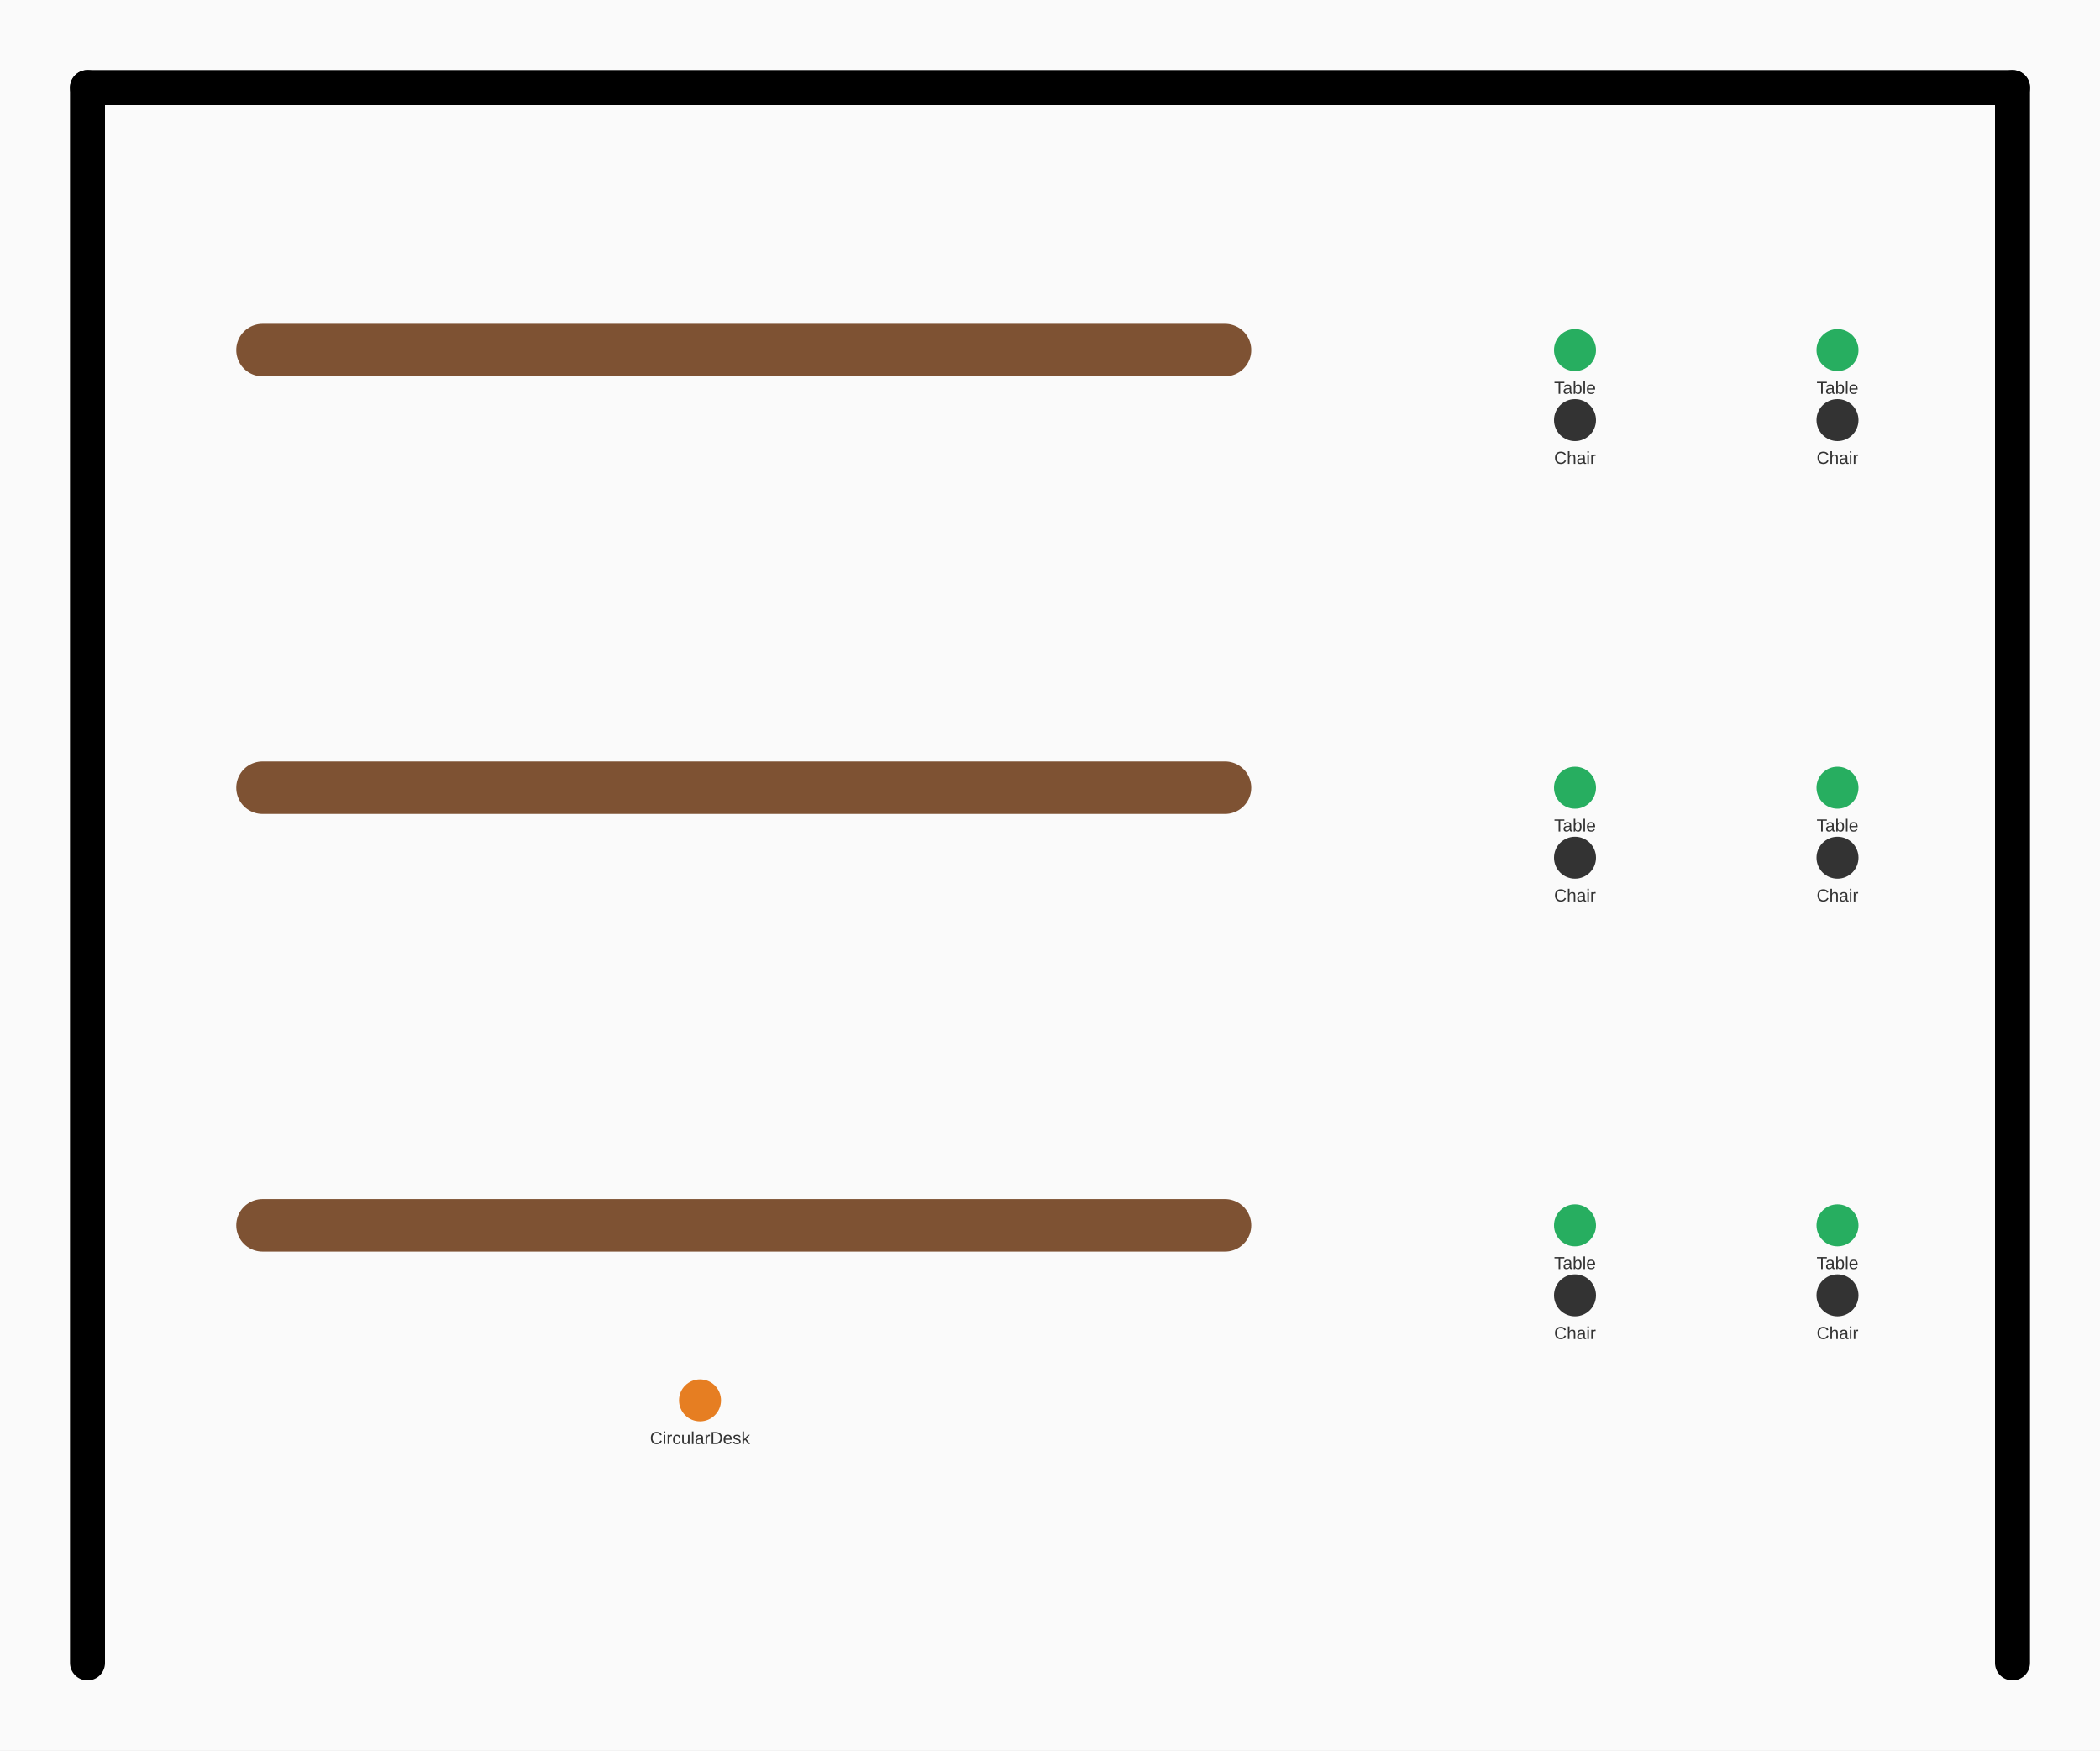
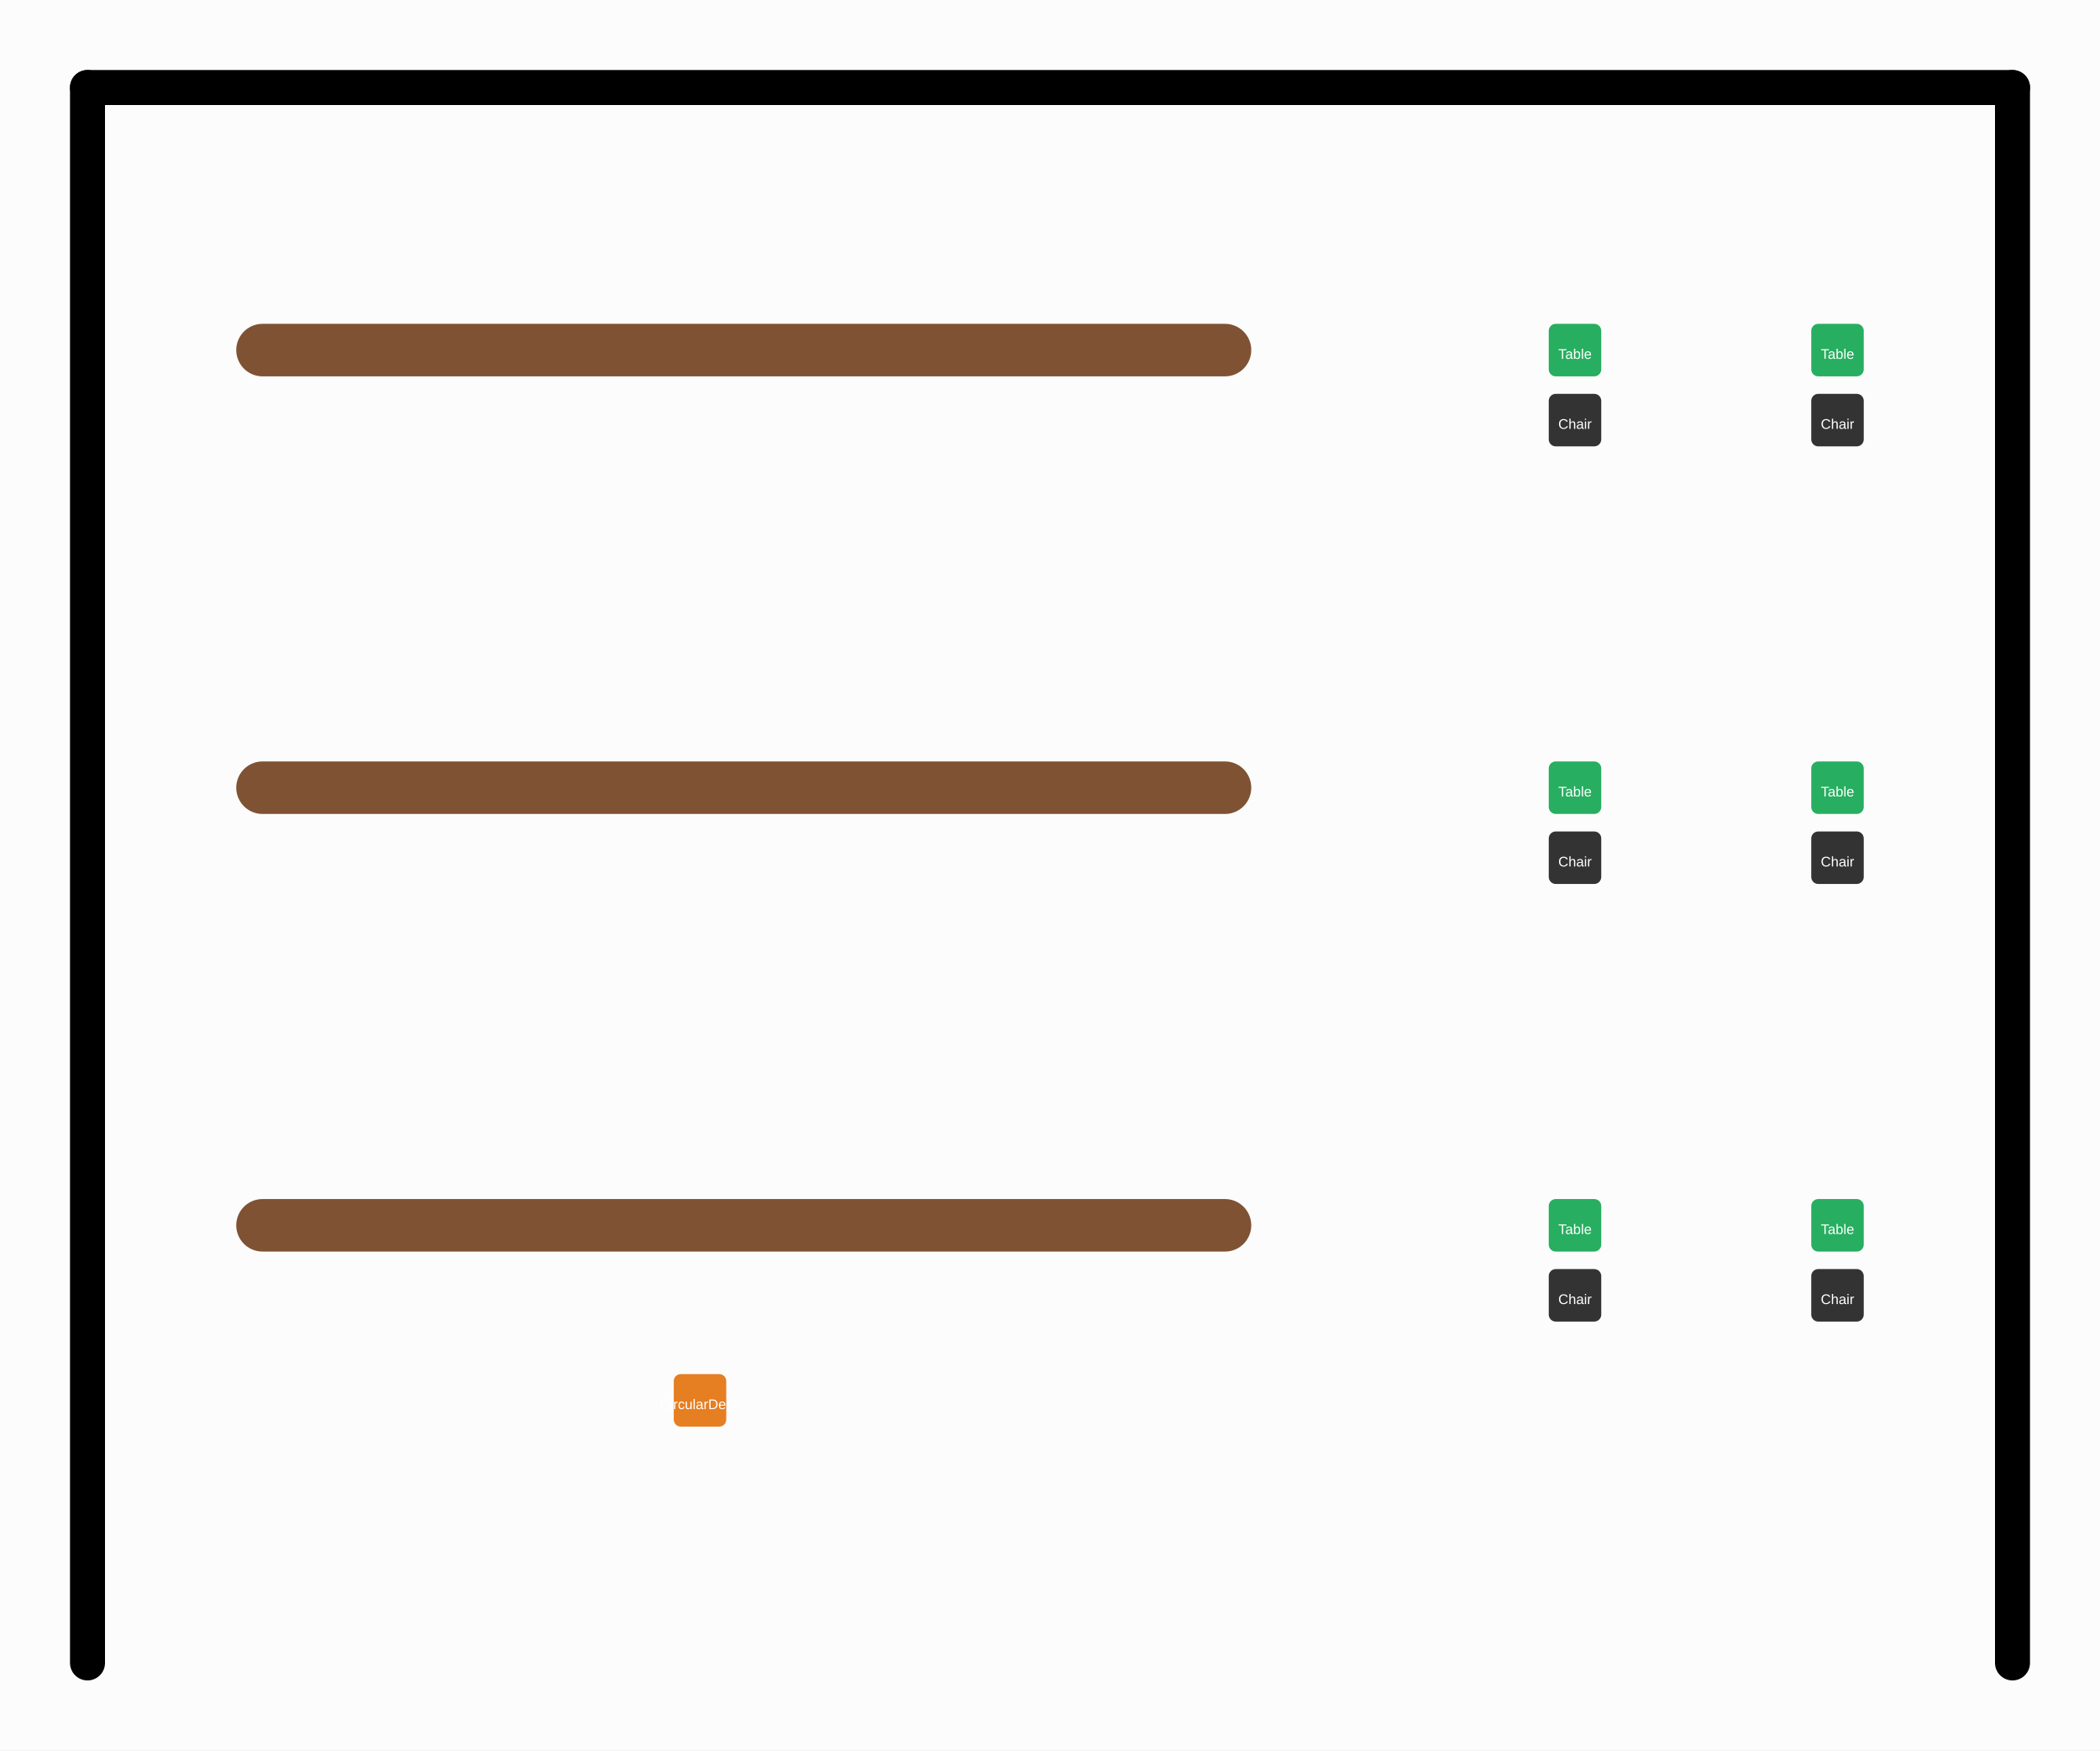
<svg xmlns="http://www.w3.org/2000/svg" id="Great Library_1" width="1200" height="1000" viewBox="0 0 1200 1000">
-   <rect width="100%" height="100%" fill="#fafafa" />
-   <line id="West_2" x1="50" y1="50" x2="50" y2="950" stroke="black" stroke-width="20" stroke-linecap="round" />
-   <line id="North_3" x1="50" y1="50" x2="1150" y2="50" stroke="black" stroke-width="20" stroke-linecap="round" />
-   <line id="East_4" x1="1150" y1="50" x2="1150" y2="950" stroke="black" stroke-width="20" stroke-linecap="round" />
-   <line id="Stack_5" x1="150" y1="200" x2="700" y2="200" stroke="#7e5233" stroke-width="30" stroke-linecap="round" />
-   <line id="Stack_6" x1="150" y1="450" x2="700" y2="450" stroke="#7e5233" stroke-width="30" stroke-linecap="round" />
-   <line id="Stack_7" x1="150" y1="700" x2="700" y2="700" stroke="#7e5233" stroke-width="30" stroke-linecap="round" />
-   <circle id="Table_8" cx="900" cy="200" r="12" fill="#27ae60" />
-   <text x="900" y="225" font-family="Arial" font-size="10" text-anchor="middle" fill="#333">Table</text>
-   <circle id="Chair_9" cx="900" cy="240" r="12" fill="#333333" />
-   <text x="900" y="265" font-family="Arial" font-size="10" text-anchor="middle" fill="#333">Chair</text>
-   <circle id="Table_10" cx="900" cy="450" r="12" fill="#27ae60" />
-   <text x="900" y="475" font-family="Arial" font-size="10" text-anchor="middle" fill="#333">Table</text>
-   <circle id="Chair_11" cx="900" cy="490" r="12" fill="#333333" />
-   <text x="900" y="515" font-family="Arial" font-size="10" text-anchor="middle" fill="#333">Chair</text>
-   <circle id="Table_12" cx="900" cy="700" r="12" fill="#27ae60" />
-   <text x="900" y="725" font-family="Arial" font-size="10" text-anchor="middle" fill="#333">Table</text>
-   <circle id="Chair_13" cx="900" cy="740" r="12" fill="#333333" />
-   <text x="900" y="765" font-family="Arial" font-size="10" text-anchor="middle" fill="#333">Chair</text>
-   <circle id="Table_14" cx="1050" cy="200" r="12" fill="#27ae60" />
-   <text x="1050" y="225" font-family="Arial" font-size="10" text-anchor="middle" fill="#333">Table</text>
-   <circle id="Chair_15" cx="1050" cy="240" r="12" fill="#333333" />
-   <text x="1050" y="265" font-family="Arial" font-size="10" text-anchor="middle" fill="#333">Chair</text>
-   <circle id="Table_16" cx="1050" cy="450" r="12" fill="#27ae60" />
-   <text x="1050" y="475" font-family="Arial" font-size="10" text-anchor="middle" fill="#333">Table</text>
-   <circle id="Chair_17" cx="1050" cy="490" r="12" fill="#333333" />
-   <text x="1050" y="515" font-family="Arial" font-size="10" text-anchor="middle" fill="#333">Chair</text>
-   <circle id="Table_18" cx="1050" cy="700" r="12" fill="#27ae60" />
-   <text x="1050" y="725" font-family="Arial" font-size="10" text-anchor="middle" fill="#333">Table</text>
-   <circle id="Chair_19" cx="1050" cy="740" r="12" fill="#333333" />
-   <text x="1050" y="765" font-family="Arial" font-size="10" text-anchor="middle" fill="#333">Chair</text>
-   <circle id="CircularDesk_20" cx="400" cy="800" r="12" fill="#e67e22" />
-   <text x="400" y="825" font-family="Arial" font-size="10" text-anchor="middle" fill="#333">CircularDesk</text>
+   <text x="10" y="20" font-family="Arial" font-size="12" fill="#999">Designer: The Architect | Date: 2026-03-18</text>
+   <rect width="100%" height="100%" fill="#fcfcfc" />
+   <line x1="50" y1="50" x2="50" y2="950" stroke="black" stroke-width="20" stroke-linecap="round" />
+   <line x1="50" y1="50" x2="1150" y2="50" stroke="black" stroke-width="20" stroke-linecap="round" />
+   <line x1="1150" y1="50" x2="1150" y2="950" stroke="black" stroke-width="20" stroke-linecap="round" />
+   <line x1="150" y1="200" x2="700" y2="200" stroke="#7e5233" stroke-width="30" stroke-linecap="round" />
+   <line x1="150" y1="450" x2="700" y2="450" stroke="#7e5233" stroke-width="30" stroke-linecap="round" />
+   <line x1="150" y1="700" x2="700" y2="700" stroke="#7e5233" stroke-width="30" stroke-linecap="round" />
+   <rect x="885" y="185" width="30" height="30" fill="#27ae60" rx="4" />
+   <text x="900" y="205" font-family="Arial" font-size="8" text-anchor="middle" fill="white">Table</text>
+   <rect x="885" y="225" width="30" height="30" fill="#333333" rx="4" />
+   <text x="900" y="245" font-family="Arial" font-size="8" text-anchor="middle" fill="white">Chair</text>
+   <rect x="885" y="435" width="30" height="30" fill="#27ae60" rx="4" />
+   <text x="900" y="455" font-family="Arial" font-size="8" text-anchor="middle" fill="white">Table</text>
+   <rect x="885" y="475" width="30" height="30" fill="#333333" rx="4" />
+   <text x="900" y="495" font-family="Arial" font-size="8" text-anchor="middle" fill="white">Chair</text>
+   <rect x="885" y="685" width="30" height="30" fill="#27ae60" rx="4" />
+   <text x="900" y="705" font-family="Arial" font-size="8" text-anchor="middle" fill="white">Table</text>
+   <rect x="885" y="725" width="30" height="30" fill="#333333" rx="4" />
+   <text x="900" y="745" font-family="Arial" font-size="8" text-anchor="middle" fill="white">Chair</text>
+   <rect x="1035" y="185" width="30" height="30" fill="#27ae60" rx="4" />
+   <text x="1050" y="205" font-family="Arial" font-size="8" text-anchor="middle" fill="white">Table</text>
+   <rect x="1035" y="225" width="30" height="30" fill="#333333" rx="4" />
+   <text x="1050" y="245" font-family="Arial" font-size="8" text-anchor="middle" fill="white">Chair</text>
+   <rect x="1035" y="435" width="30" height="30" fill="#27ae60" rx="4" />
+   <text x="1050" y="455" font-family="Arial" font-size="8" text-anchor="middle" fill="white">Table</text>
+   <rect x="1035" y="475" width="30" height="30" fill="#333333" rx="4" />
+   <text x="1050" y="495" font-family="Arial" font-size="8" text-anchor="middle" fill="white">Chair</text>
+   <rect x="1035" y="685" width="30" height="30" fill="#27ae60" rx="4" />
+   <text x="1050" y="705" font-family="Arial" font-size="8" text-anchor="middle" fill="white">Table</text>
+   <rect x="1035" y="725" width="30" height="30" fill="#333333" rx="4" />
+   <text x="1050" y="745" font-family="Arial" font-size="8" text-anchor="middle" fill="white">Chair</text>
+   <rect x="385" y="785" width="30" height="30" fill="#e67e22" rx="4" />
+   <text x="400" y="805" font-family="Arial" font-size="8" text-anchor="middle" fill="white">CircularDesk</text>
</svg>
